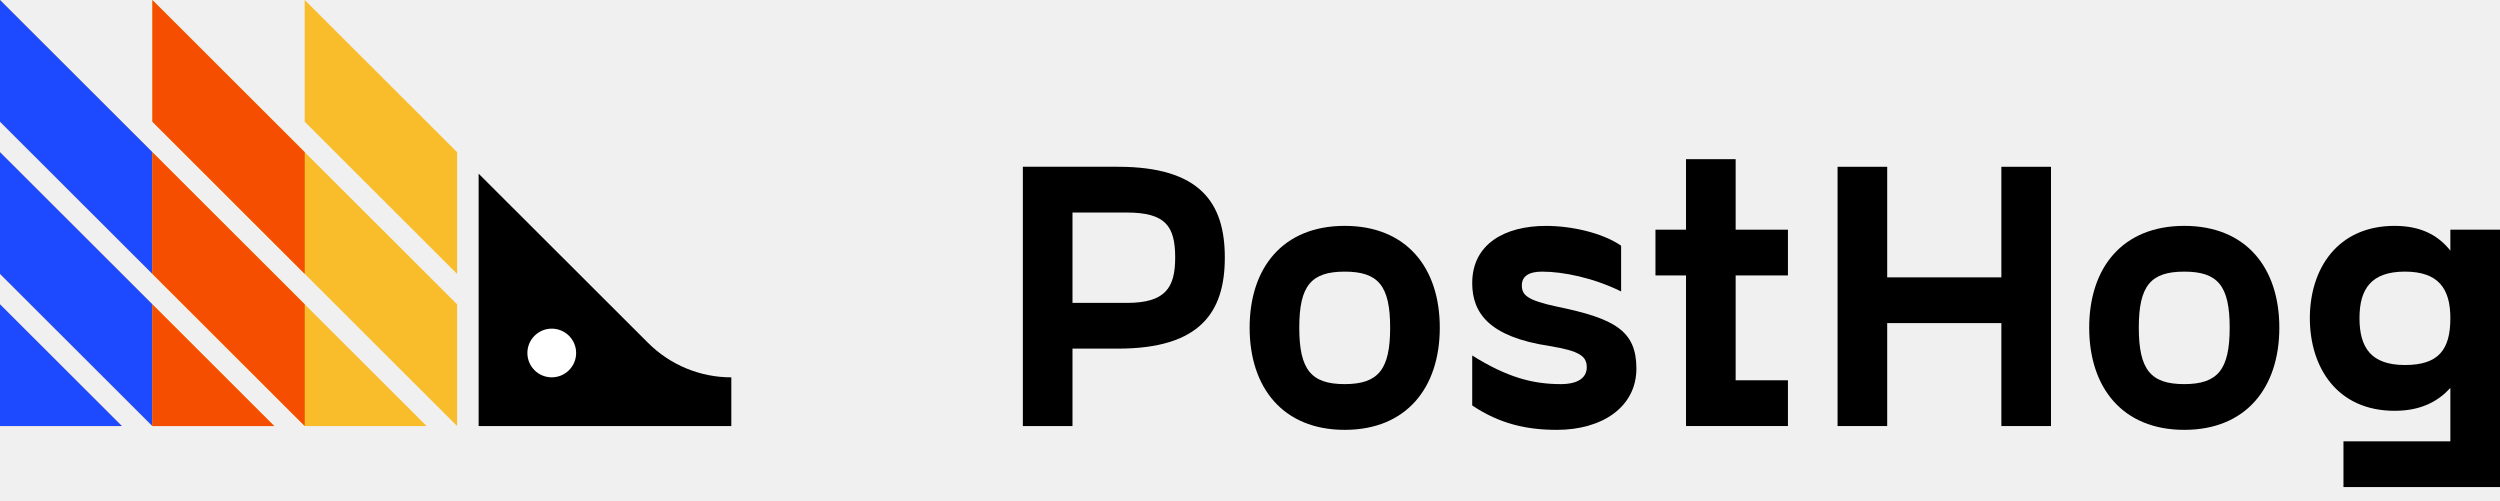
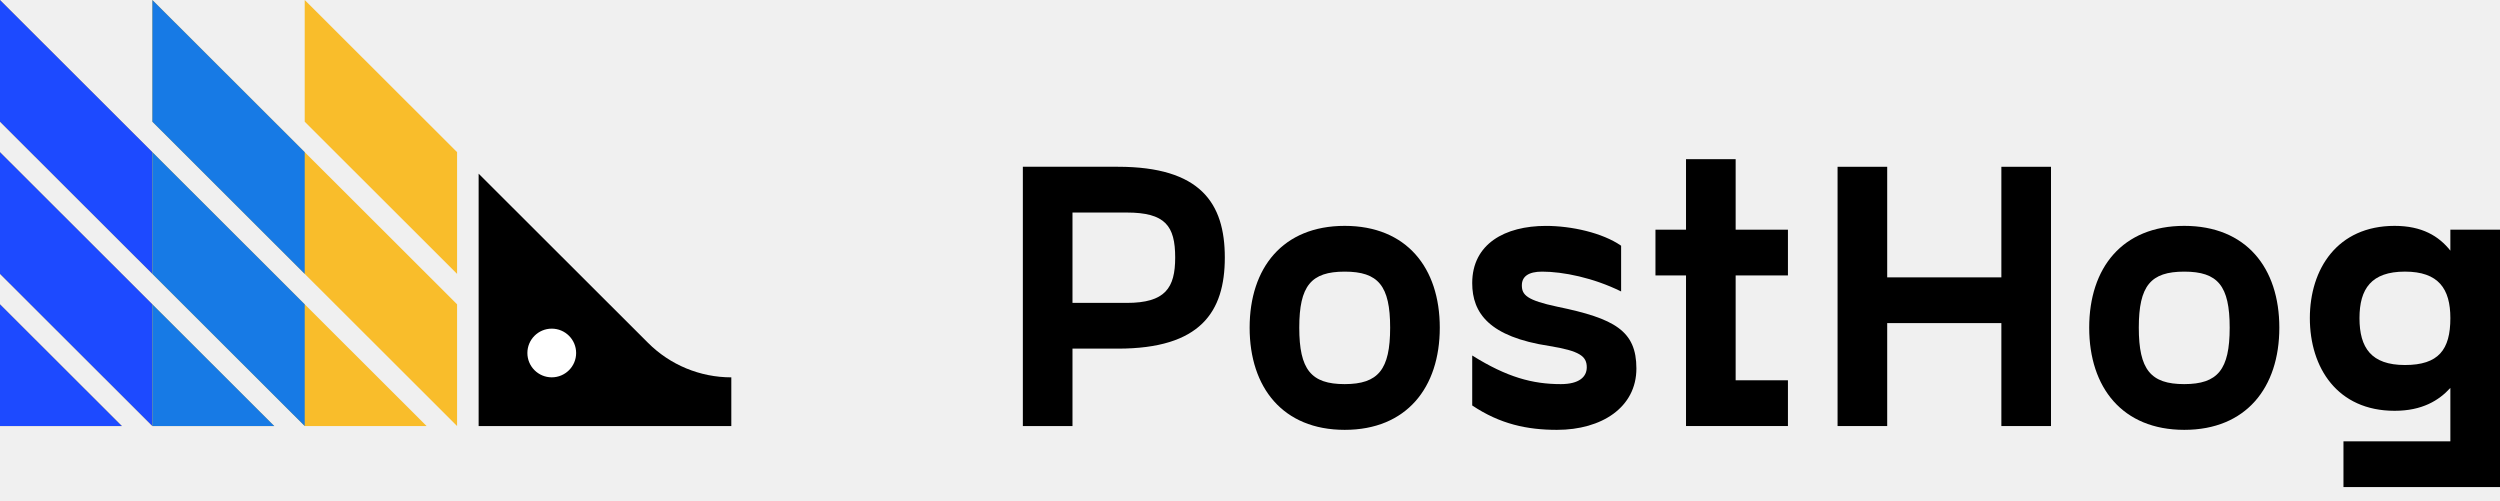
<svg xmlns="http://www.w3.org/2000/svg" width="150" height="30" fill="none" viewBox="0 0 150 30">
  <path fill="#F9BD2B" d="M0 18.259L7.313 25.562H0V18.259ZM0 16.433L9.142 25.562H16.455L0 9.129V16.433ZM0 7.303L18.283 25.562H25.596L0 0V7.303ZM9.142 7.303L27.425 25.562V18.259L9.142 0V7.303ZM18.283 0V7.303L27.425 16.433V9.129L18.283 0Z" />
  <path fill="#000" d="M43.879 22.641C42.006 22.641 40.209 21.897 38.886 20.575L28.718 10.421V25.562H43.879V22.641Z" />
  <path fill="#fff" d="M33.105 22.64C33.913 22.64 34.568 21.987 34.568 21.18C34.568 20.373 33.913 19.719 33.105 19.719C32.298 19.719 31.643 20.373 31.643 21.18C31.643 21.987 32.298 22.64 33.105 22.64Z" />
  <path fill="#1D4AFF" d="M0 25.562H7.313L0 18.259V25.562Z" />
  <path fill="#1D4AFF" d="M9.142 9.129L0 0V7.303L9.142 16.433V9.129Z" />
  <path fill="#1D4AFF" d="M0 9.129V16.433L9.142 25.562V18.259L0 9.129Z" />
-   <path fill="#F54E00" d="M18.283 9.129L9.142 0V7.303L18.283 16.433V9.129Z" />
-   <path fill="#F54E00" d="M9.142 25.562H16.455L9.142 18.259V25.562Z" />
-   <path fill="#F54E00" d="M9.142 9.129V16.433L18.283 25.562V18.259L9.142 9.129Z" />
+   <path fill="#177AE5" d="M18.283 9.129L9.142 0V7.303L18.283 16.433V9.129Z" />
+   <path fill="#177AE5" d="M9.142 25.562H16.455L9.142 18.259V25.562Z" />
+   <path fill="#177AE5" d="M9.142 9.129V16.433L18.283 25.562V18.259L9.142 9.129Z" />
  <path fill="#000" d="M73.489 15.451C73.489 18.723 72.023 20.918 67.075 20.918H64.349V25.562H61.371V10.006H67.075C72.023 10.007 73.489 12.179 73.489 15.451ZM70.511 15.451C70.511 13.552 69.916 12.752 67.602 12.752H64.349V18.174H67.602C69.916 18.174 70.511 17.281 70.511 15.451Z" />
  <path fill="#000" d="M74.978 19.661C74.978 16.069 76.97 13.552 80.682 13.552C84.393 13.552 86.387 16.069 86.387 19.661C86.387 23.253 84.393 25.791 80.682 25.791C76.972 25.791 74.978 23.251 74.978 19.661ZM83.409 19.661C83.409 17.144 82.699 16.298 80.682 16.298C78.667 16.298 77.956 17.144 77.956 19.661C77.956 22.177 78.665 23.047 80.682 23.047C82.698 23.045 83.409 22.176 83.409 19.661Z" />
  <path fill="#000" d="M88.333 21.33C90.418 22.635 91.954 23.047 93.649 23.047C94.749 23.047 95.206 22.611 95.206 22.04C95.206 21.377 94.794 21.057 92.961 20.759C89.365 20.21 88.333 18.792 88.333 16.985C88.333 14.629 90.304 13.554 92.755 13.554C94.289 13.554 96.145 13.966 97.267 14.743V17.487C95.596 16.663 93.786 16.298 92.525 16.298C91.7 16.298 91.311 16.596 91.311 17.122C91.311 17.695 91.61 18.015 93.442 18.403C96.878 19.111 98.184 19.845 98.184 22.109C98.184 24.442 96.1 25.791 93.419 25.791C91.632 25.791 90.005 25.448 88.333 24.328V21.33V21.33Z" />
  <path fill="#000" d="M104.139 16.526V22.817H107.276V25.562H101.161V16.526H99.328V13.781H101.161V9.55H104.139V13.781H107.276V16.526H104.139Z" />
  <path fill="#000" d="M123.06 10.007V25.563H120.082V19.386H113.232V25.563H110.254V10.007H113.232V16.642H120.082V10.007H123.06V10.007Z" />
  <path fill="#000" d="M125.352 19.661C125.352 16.069 127.344 13.552 131.056 13.552C134.767 13.552 136.76 16.069 136.76 19.661C136.76 23.253 134.767 25.791 131.056 25.791C127.345 25.791 125.352 23.251 125.352 19.661ZM133.781 19.661C133.781 17.144 133.071 16.298 131.054 16.298C129.039 16.298 128.328 17.144 128.328 19.661C128.328 22.177 129.037 23.047 131.054 23.047C133.071 23.045 133.781 22.176 133.781 19.661Z" />
  <path fill="#000" d="M150 13.781V29.222H140.608V26.478H147.022V23.274C146.335 24.03 145.327 24.648 143.677 24.648C140.241 24.648 138.591 22.062 138.591 19.088C138.591 16.138 140.241 13.552 143.677 13.552C145.327 13.552 146.335 14.17 147.022 15.039V13.781H150V13.781ZM147.022 19.088C147.022 17.327 146.313 16.297 144.296 16.297C142.28 16.297 141.569 17.327 141.569 19.088C141.569 20.873 142.28 21.901 144.296 21.901C146.311 21.901 147.022 20.987 147.022 19.088Z" />
</svg>
